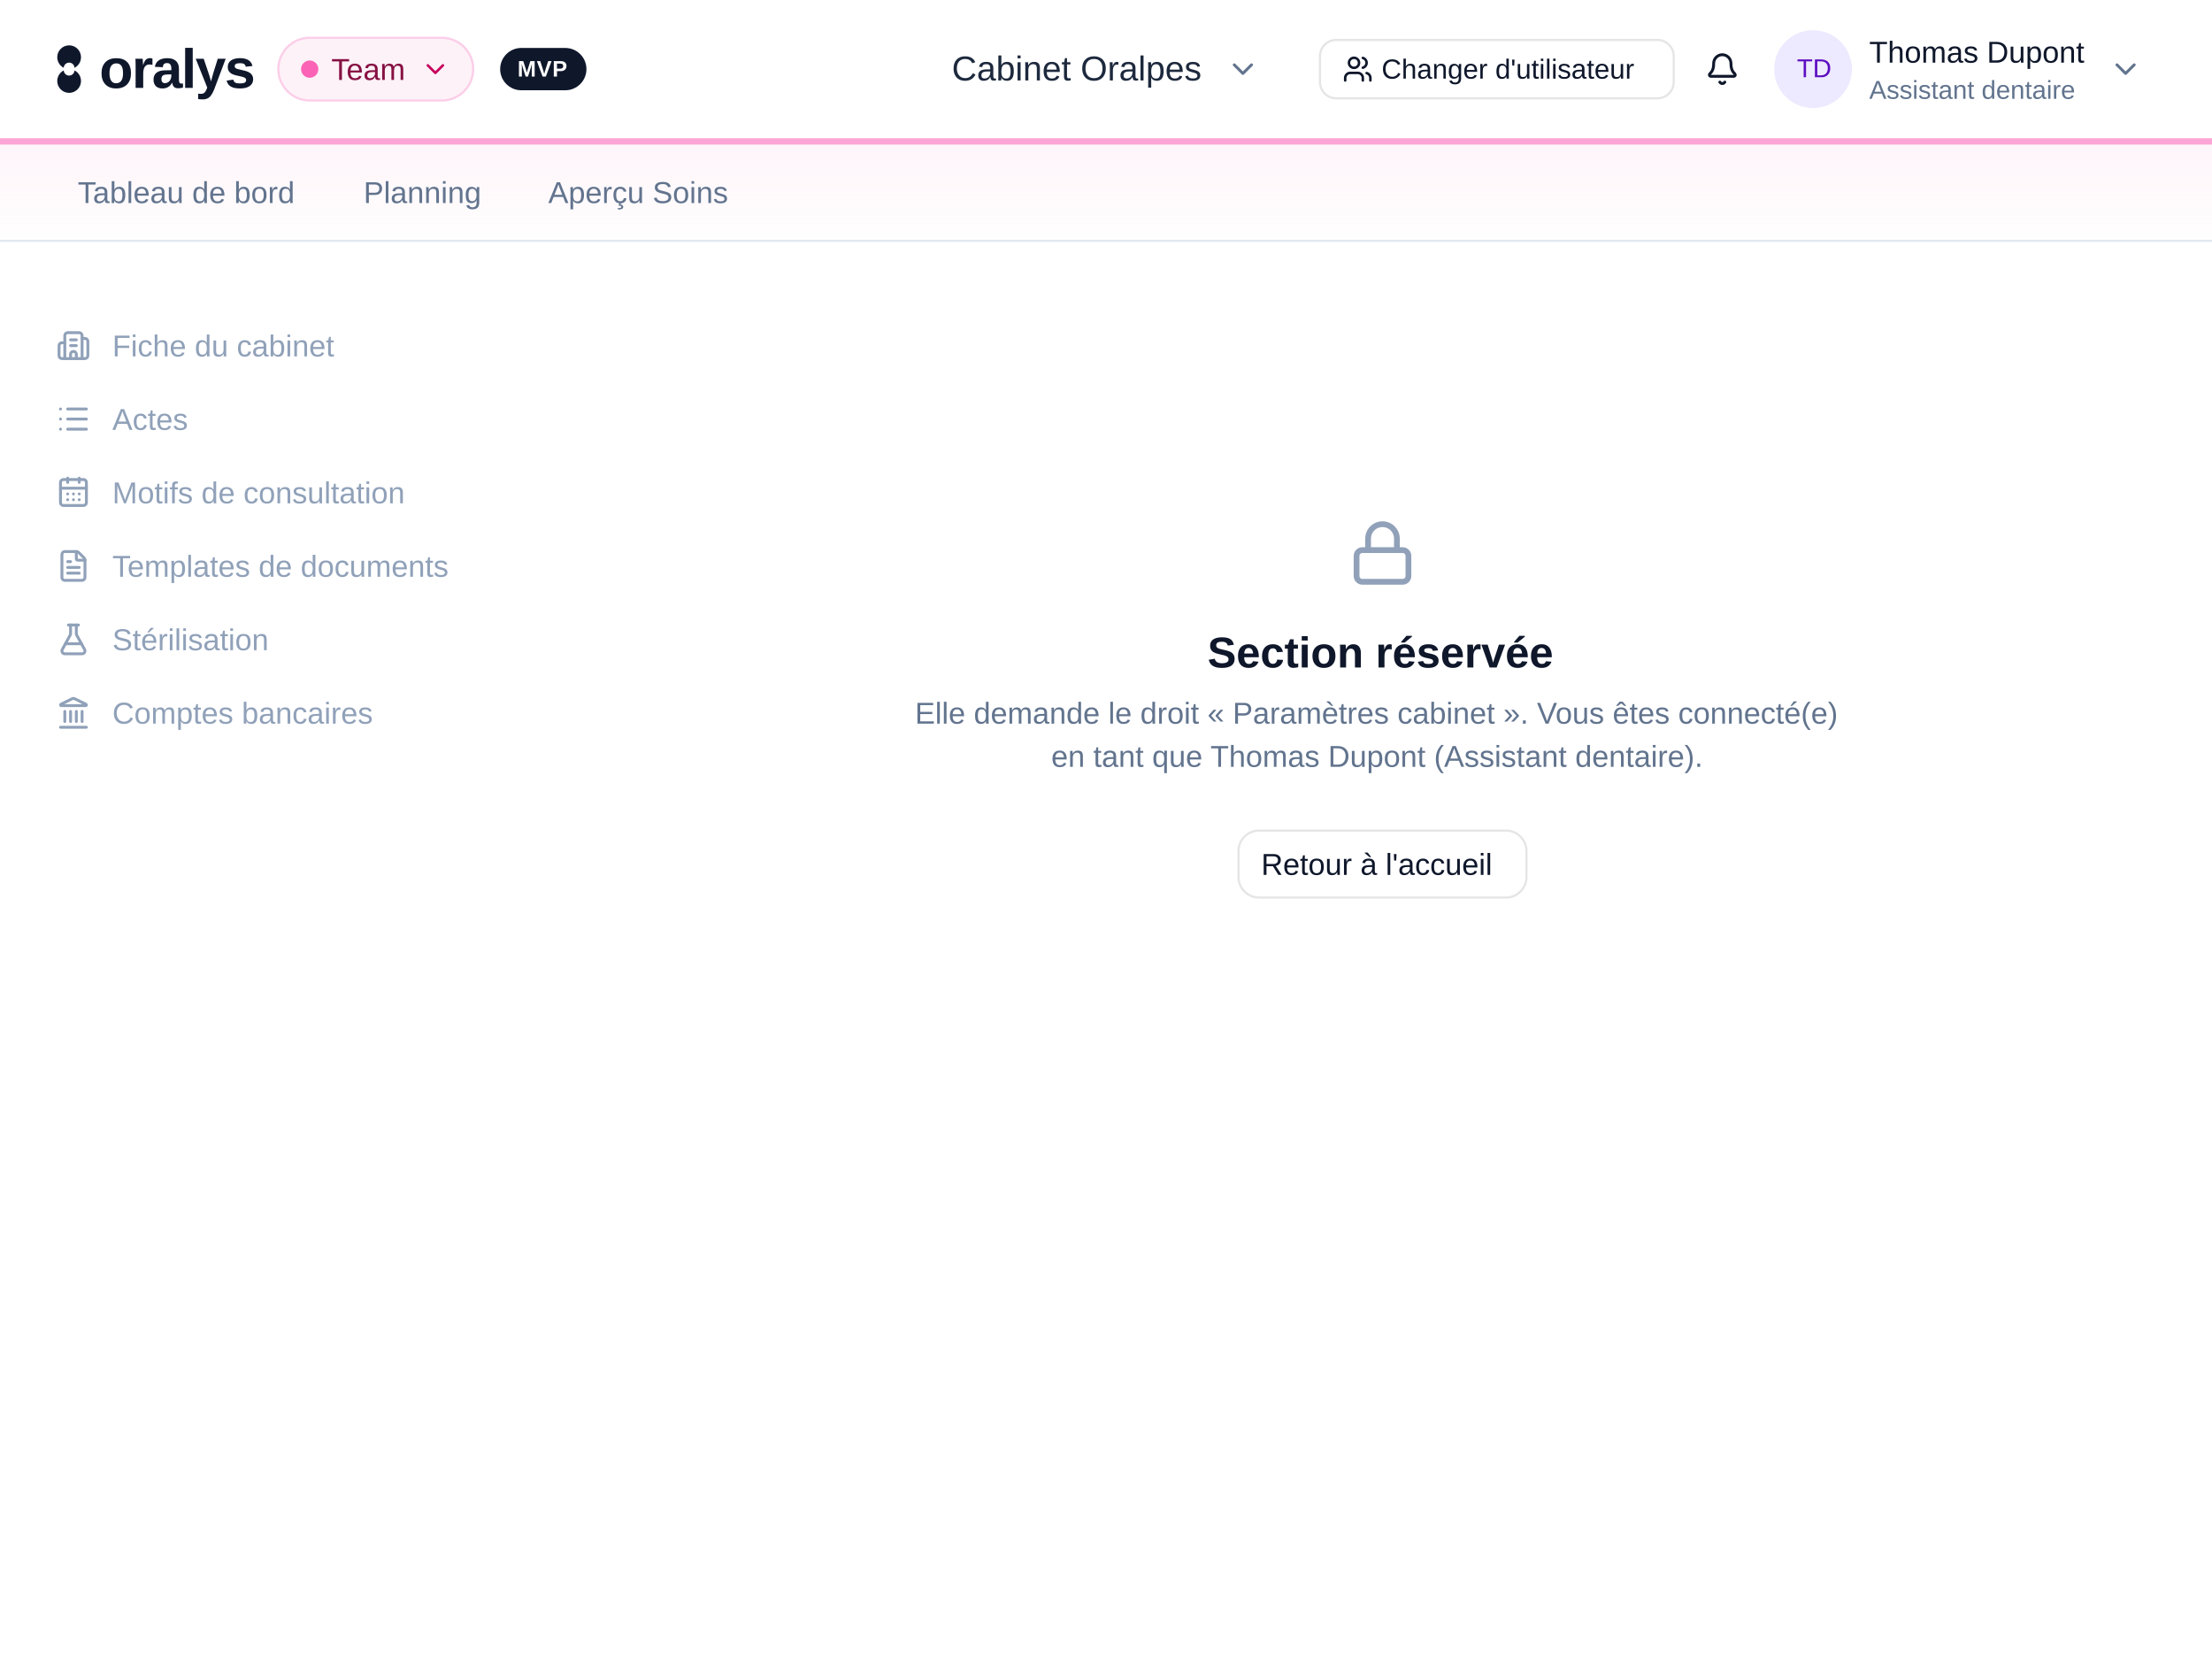
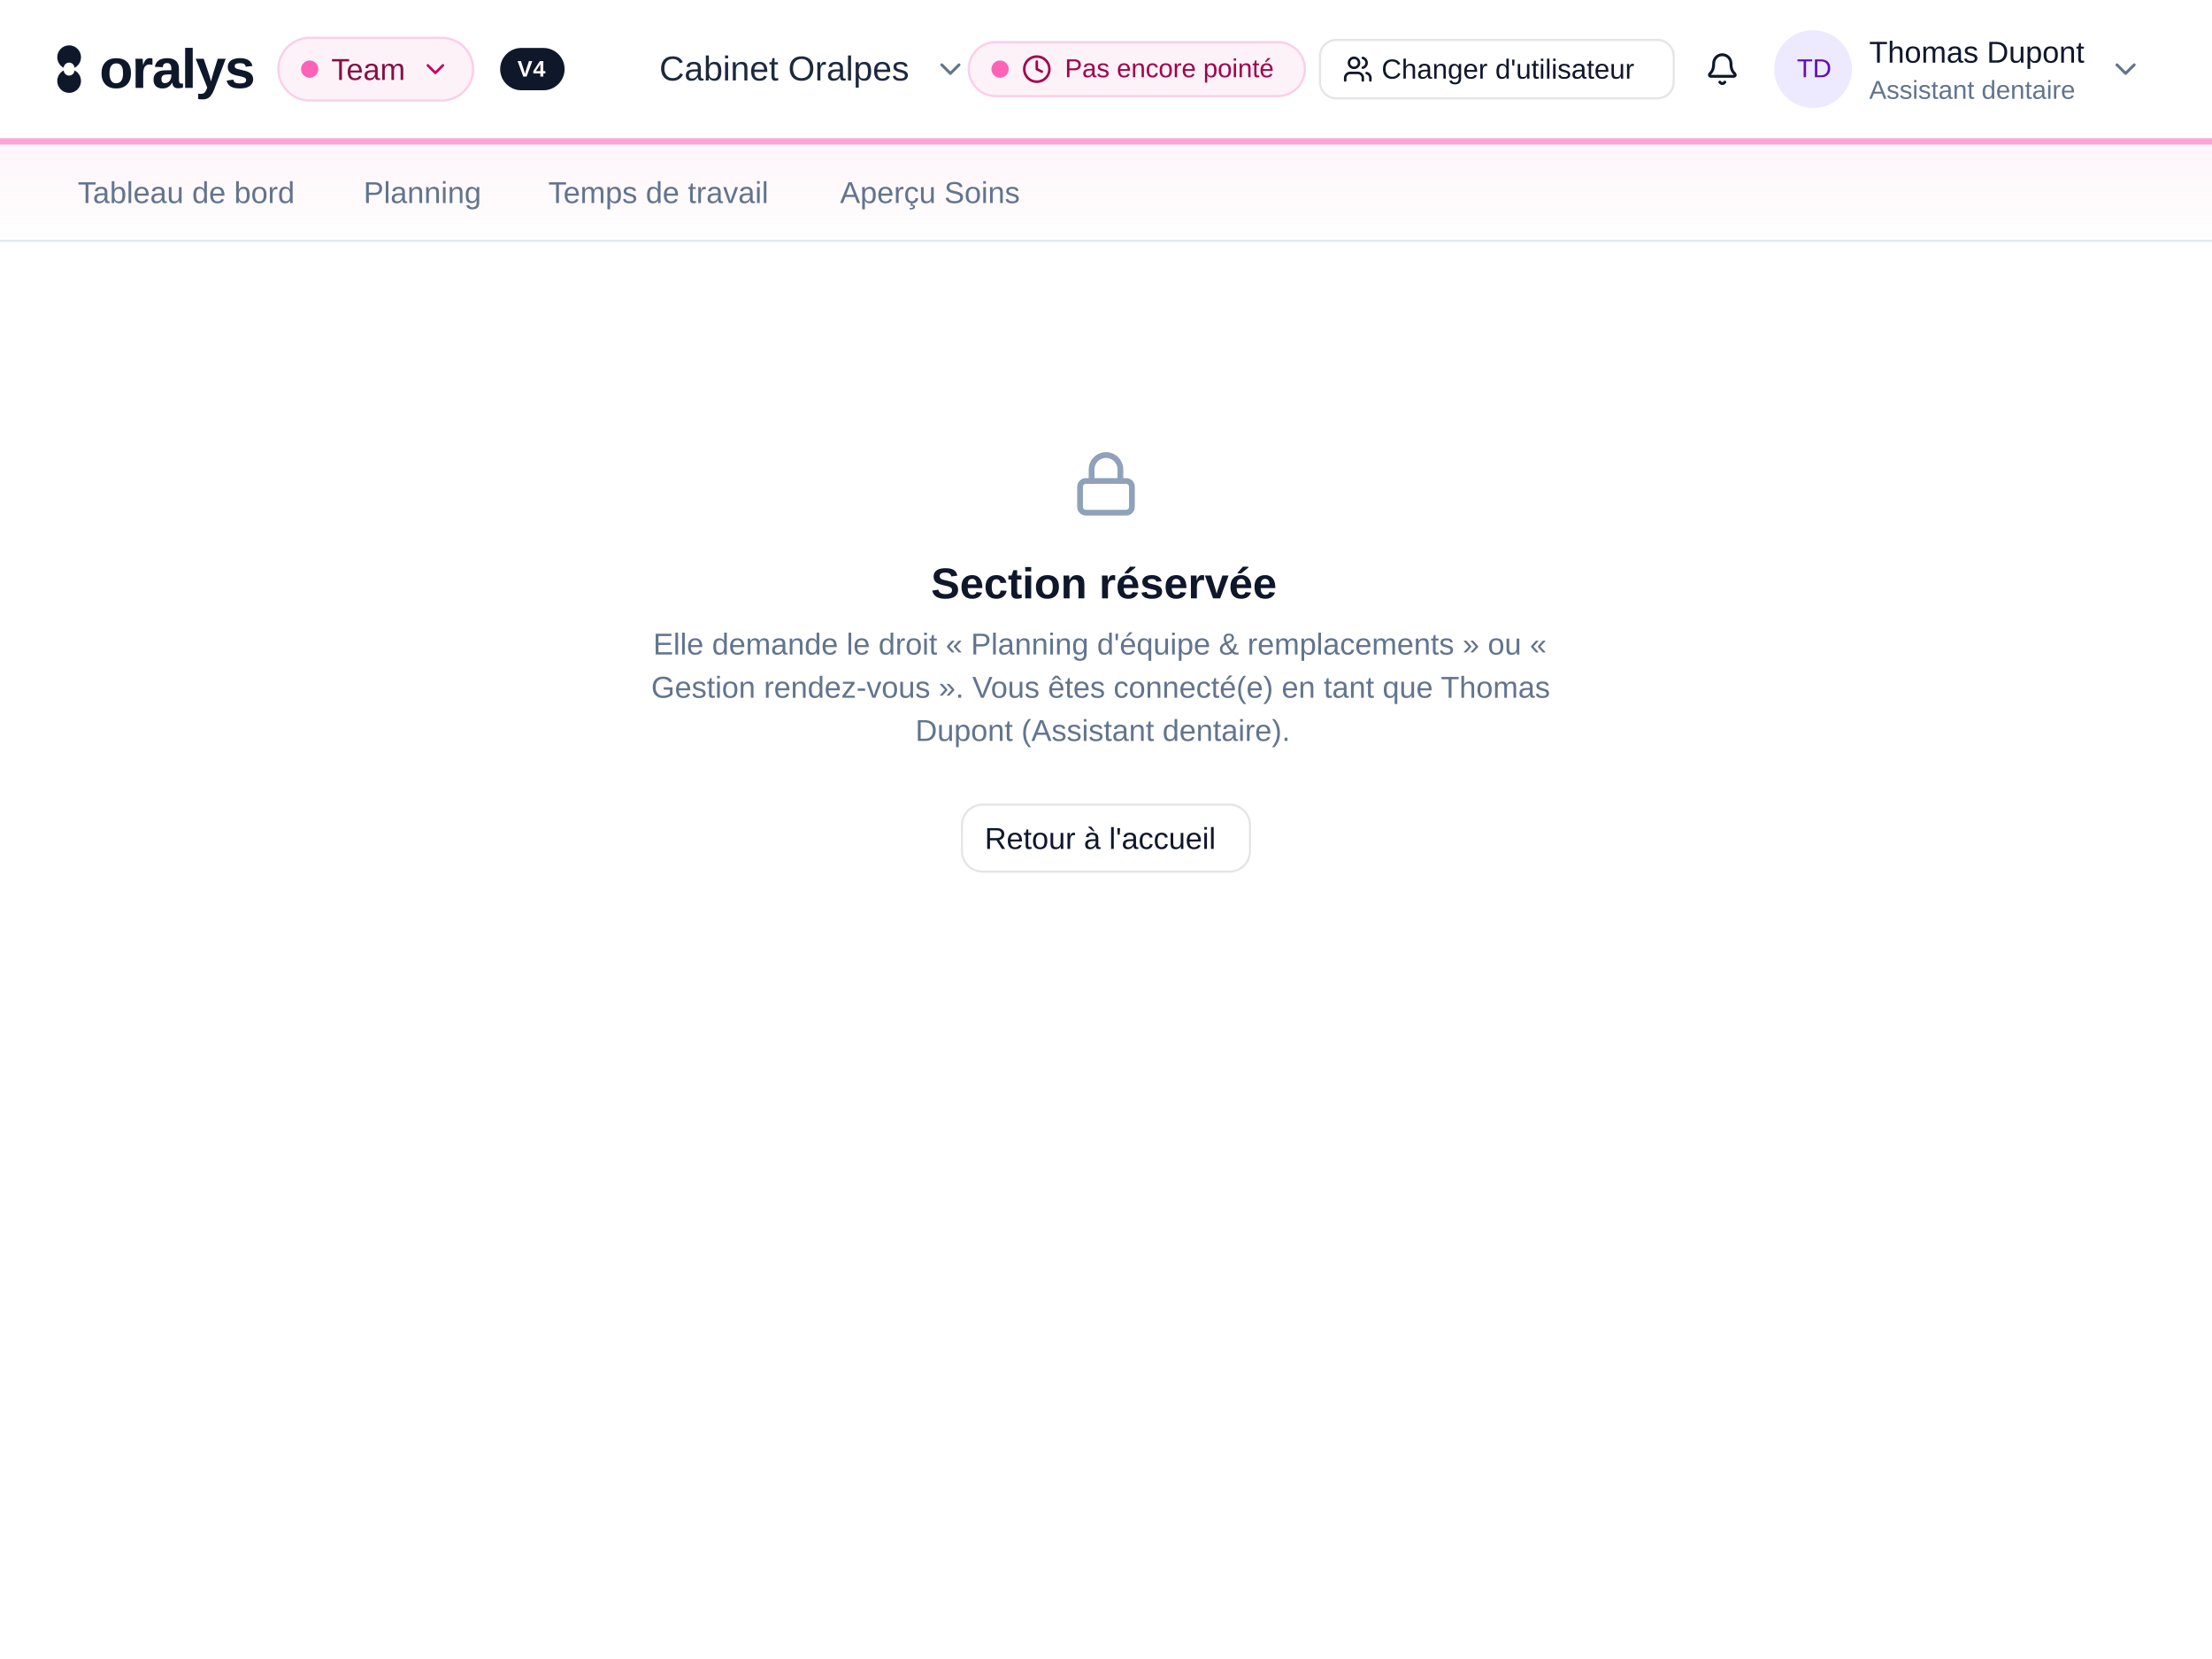
<svg xmlns="http://www.w3.org/2000/svg" width="1024" height="768" viewBox="0 0 1024 768" fill="none">
  <defs>
-     <linearGradient id="mvp--55-role-section-reservee-degrade-1" x1="0" y1="0" x2="0" y2="1">
+     <linearGradient id="55-role-section-reservee-degrade-1" x1="0" y1="0" x2="0" y2="1">
      <stop offset="0" stop-color="#fef2f8" stop-opacity="0.702" />
      <stop offset="1" stop-color="#ffffff" />
    </linearGradient>
  </defs>
-   <g id="MVP · 55 · Vues par rôle · Section réservée">
+   <g id="55 · Vues par rôle · Section réservée">
    <rect id="Fond de page" width="1024" height="768" fill="#ffffff" />
    <g id="Page">
      <rect x="0" y="0" width="1024" height="768" fill="#f8fafc" id="Fond" />
      <g id="Contenu">
        <rect x="0" y="0" width="1024" height="768" fill="#ffffff" id="Fond" />
        <g id="Header · oralys">
          <rect x="0" y="0" width="1024" height="67" fill="#ffffff" id="Fond" />
          <rect x="0" y="64" width="1024" height="3" fill="#fda5d5" id="Bordure basse" />
          <g id="Grille">
            <g id="Rangée · oralys">
              <g id="Rangée · oralys 2">
                <g id="Icon · logo">
                  <svg viewBox="0 0 16 24" x="24" y="19.99" width="16" height="24">
                    <circle cx="8" cy="6.5" r="5.5" fill="#0f172b" />
                    <circle cx="8" cy="17.5" r="5.5" fill="#0f172b" />
                    <rect x="5.5" y="9" width="5" height="6" fill="white" rx="2.5" />
                  </svg>
                </g>
                <text x="46" y="40.7" font-family="Geist, Helvetica Neue, Arial, sans-serif" font-size="25.6" font-weight="600" letter-spacing="-0.64" fill="#0f172b" xml:space="preserve">oralys</text>
              </g>
              <g id="Menu déroulant · Team">
                <rect x="128.37" y="17" width="91.17" height="30" rx="15" fill="#fdf2f8" id="Fond" />
                <rect x="128.87" y="17.5" width="90.17" height="29" rx="14.5" fill="none" stroke="#fccee8" stroke-width="1" id="Bordure" />
                <g id="Bloc">
                  <rect x="139.37" y="28" width="8" height="8" rx="4" fill="#fb64b6" id="Fond" />
                </g>
                <text x="153.37" y="37" font-family="Geist, Helvetica Neue, Arial, sans-serif" font-size="14" font-weight="500" fill="#861043" xml:space="preserve">Team</text>
                <g id="Icon · chevron-down">
                  <svg width="14" height="14" viewBox="0 0 24 24" fill="none" stroke="#c6005c" stroke-width="2" stroke-linecap="round" stroke-linejoin="round" x="194.54" y="25">
                    <path d="m6 9 6 6 6-6" />
                  </svg>
                </g>
              </g>
-               <g id="Déclencheur · MVP">
-                 <rect x="231.54" y="22.2" width="39.94" height="19.59" rx="9.8" fill="#0f172b" id="Fond" />
-                 <text x="239.54" y="35.45" font-family="Geist, Helvetica Neue, Arial, sans-serif" font-size="10.4" font-weight="600" letter-spacing="0.26" fill="#ffffff" xml:space="preserve">MVP</text>
+               <g id="Déclencheur · V4">
+                 <rect x="231.54" y="22.2" width="29.83" height="19.59" rx="9.8" fill="#0f172b" id="Fond" />
+                 <text x="239.54" y="35.45" font-family="Geist, Helvetica Neue, Arial, sans-serif" font-size="10.4" font-weight="600" letter-spacing="0.26" fill="#ffffff" xml:space="preserve">V4</text>
              </g>
            </g>
            <g id="Button · Cabinet Oralpes">
-               <text x="440.63" y="37.25" font-family="Geist, Helvetica Neue, Arial, sans-serif" font-size="16" font-weight="500" fill="#1d293d" xml:space="preserve">Cabinet Oralpes</text>
+               <text x="305.23" y="37.25" font-family="Geist, Helvetica Neue, Arial, sans-serif" font-size="16" font-weight="500" fill="#1d293d" xml:space="preserve">Cabinet Oralpes</text>
              <g id="Icon · chevron-down">
-                 <svg width="16" height="16" viewBox="0 0 24 24" fill="none" stroke="#62748e" stroke-width="2" stroke-linecap="round" stroke-linejoin="round" x="567.37" y="24">
+                 <svg width="16" height="16" viewBox="0 0 24 24" fill="none" stroke="#62748e" stroke-width="2" stroke-linecap="round" stroke-linejoin="round" x="431.97" y="24">
                  <path d="m6 9 6 6 6-6" />
                </svg>
              </g>
            </g>
-             <g id="Actions · Changer d'utilisateur">
+             <g id="Actions · Pas encore pointé">
+               <g id="Déclencheur · Pointage">
+                 <rect x="447.97" y="19" width="156.59" height="26" rx="13" fill="#fdf2f8" id="Fond" />
+                 <rect x="448.47" y="19.5" width="155.59" height="25" rx="12.5" fill="none" stroke="#fccee8" stroke-width="1" id="Bordure" />
+                 <g id="Bloc 2">
+                   <rect x="458.97" y="28" width="8" height="8" rx="4" fill="#fb64b6" id="Fond" />
+                 </g>
+                 <g id="Icon · clock">
+                   <svg width="14" height="14" viewBox="0 0 24 24" fill="none" stroke="#a3004c" stroke-width="2" stroke-linecap="round" stroke-linejoin="round" x="472.97" y="25">
+                     <circle cx="12" cy="12" r="10" />
+                     <path d="M12 6v6l4 2" />
+                   </svg>
+                 </g>
+                 <text x="492.97" y="35.75" font-family="Geist, Helvetica Neue, Arial, sans-serif" font-size="12" font-weight="500" fill="#a3004c" xml:space="preserve">Pas encore pointé</text>
+               </g>
              <g id="Button · Changer d'utilisateur">
                <rect x="610.56" y="18" width="164.75" height="28" rx="8" fill="#ffffff" id="Fond" />
                <rect x="611.06" y="18.5" width="163.75" height="27" rx="7.5" fill="none" stroke="#e5e5e5" stroke-width="1" id="Bordure" />
                <g id="Icon · users">
                  <svg width="14" height="14" viewBox="0 0 24 24" fill="none" stroke="#0f172b" stroke-width="2" stroke-linecap="round" stroke-linejoin="round" x="621.56" y="25">
                    <path d="M16 21v-2a4 4 0 0 0-4-4H6a4 4 0 0 0-4 4v2" />
                    <path d="M16 3.128a4 4 0 0 1 0 7.744" />
                    <path d="M22 21v-2a4 4 0 0 0-3-3.87" />
                    <circle cx="9" cy="7" r="4" />
                  </svg>
                </g>
                <text x="639.56" y="36.4" font-family="Geist, Helvetica Neue, Arial, sans-serif" font-size="12.8" font-weight="500" fill="#0f172b" xml:space="preserve">Changer d'utilisateur</text>
              </g>
              <g id="Icon · bell">
                <svg width="16" height="16" viewBox="0 0 24 24" fill="none" stroke="#0f172b" stroke-width="2" stroke-linecap="round" stroke-linejoin="round" x="789.31" y="24">
                  <path d="M10.268 21a2 2 0 0 0 3.464 0" />
                  <path d="M3.262 15.326A1 1 0 0 0 4 17h16a1 1 0 0 0 .74-1.673C19.41 13.956 18 12.499 18 8A6 6 0 0 0 6 8c0 4.499-1.411 5.956-2.738 7.326" />
                </svg>
              </g>
              <g id="Menu déroulant · Menu utilisateur">
                <g id="Initiales · TD">
                  <rect x="821.31" y="14" width="36" height="36" rx="18" fill="#ede9fe" id="Fond" />
                  <text x="831.85" y="35.75" font-family="Geist, Helvetica Neue, Arial, sans-serif" font-size="12" font-weight="500" fill="#5d0ec0" xml:space="preserve">TD</text>
                </g>
                <g id="Bloc · Thomas Dupont">
                  <text x="865.31" y="29" font-family="Geist, Helvetica Neue, Arial, sans-serif" font-size="14" font-weight="500" fill="#0f172b" xml:space="preserve">Thomas Dupont</text>
                  <text x="865.31" y="45.75" font-family="Geist, Helvetica Neue, Arial, sans-serif" font-size="12" font-weight="400" fill="#62748e" xml:space="preserve">Assistant dentaire</text>
                </g>
                <g id="Icon · chevron-down">
                  <svg width="16" height="16" viewBox="0 0 24 24" fill="none" stroke="#62748e" stroke-width="2" stroke-linecap="round" stroke-linejoin="round" x="976" y="24">
                    <path d="m6 9 6 6 6-6" />
                  </svg>
                </g>
              </g>
            </g>
          </g>
        </g>
        <g id="Navigation · Tableau de bord">
-           <rect x="0" y="67" width="1024" height="45" fill="url(#mvp--55-role-section-reservee-degrade-1)" id="Fond" />
+           <rect x="0" y="67" width="1024" height="45" fill="url(#55-role-section-reservee-degrade-1)" id="Fond" />
          <rect x="0" y="111" width="1024" height="1" fill="#e2e8f0" id="Bordure basse" />
          <g id="Liste · Tableau de bord">
            <text x="36" y="94" font-family="Geist, Helvetica Neue, Arial, sans-serif" font-size="14" font-weight="500" fill="#62748e" xml:space="preserve">Tableau de bord</text>
            <text x="168.3" y="94" font-family="Geist, Helvetica Neue, Arial, sans-serif" font-size="14" font-weight="500" fill="#62748e" xml:space="preserve">Planning</text>
-             <text x="253.81" y="94" font-family="Geist, Helvetica Neue, Arial, sans-serif" font-size="14" font-weight="500" fill="#62748e" xml:space="preserve">Aperçu Soins</text>
+             <text x="253.81" y="94" font-family="Geist, Helvetica Neue, Arial, sans-serif" font-size="14" font-weight="500" fill="#62748e" xml:space="preserve">Temps de travail</text>
+             <text x="388.87" y="94" font-family="Geist, Helvetica Neue, Arial, sans-serif" font-size="14" font-weight="500" fill="#62748e" xml:space="preserve">Aperçu Soins</text>
          </g>
        </g>
-         <g id="Rangée · Fiche du cabinet">
-           <g id="Liste · Fiche du cabinet">
-             <g id="Rangée · Fiche du cabinet 2">
-               <g id="Icon · building-complex">
-                 <svg width="16" height="16" viewBox="0 0 24 24" fill="none" stroke="#90a1b9" stroke-width="2" stroke-linecap="round" stroke-linejoin="round" x="26" y="152">
-                   <path d="M10 12h4" />
-                   <path d="M10 8h4" />
-                   <path d="M14 21v-3a2 2 0 0 0-4 0v3" />
-                   <path d="M6 10H4a2 2 0 0 0-2 2v7a2 2 0 0 0 2 2h16a2 2 0 0 0 2-2V9a2 2 0 0 0-2-2h-2" />
-                   <path d="M6 21V5a2 2 0 0 1 2-2h8a2 2 0 0 1 2 2v16" />
-                 </svg>
-               </g>
-               <text x="52" y="165" font-family="Geist, Helvetica Neue, Arial, sans-serif" font-size="14" font-weight="400" fill="#90a1b9" xml:space="preserve">Fiche du cabinet</text>
-             </g>
-             <g id="Rangée · Actes">
-               <g id="Icon · list">
-                 <svg width="16" height="16" viewBox="0 0 24 24" fill="none" stroke="#90a1b9" stroke-width="2" stroke-linecap="round" stroke-linejoin="round" x="26" y="186">
-                   <path d="M3 5h.01" />
-                   <path d="M3 12h.01" />
-                   <path d="M3 19h.01" />
-                   <path d="M8 5h13" />
-                   <path d="M8 12h13" />
-                   <path d="M8 19h13" />
-                 </svg>
-               </g>
-               <text x="52" y="199" font-family="Geist, Helvetica Neue, Arial, sans-serif" font-size="14" font-weight="400" fill="#90a1b9" xml:space="preserve">Actes</text>
-             </g>
-             <g id="Rangée · Motifs de consultation">
-               <g id="Icon · calendar-days">
-                 <svg width="16" height="16" viewBox="0 0 24 24" fill="none" stroke="#90a1b9" stroke-width="2" stroke-linecap="round" stroke-linejoin="round" x="26" y="220">
-                   <path d="M8 2v3" />
-                   <path d="M16 2v3" />
-                   <rect x="3" y="3" width="18" height="18" rx="2" />
-                   <path d="M3 9h18" />
-                   <path d="M8 13h.01" />
-                   <path d="M12 13h.01" />
-                   <path d="M16 13h.01" />
-                   <path d="M8 17h.01" />
-                   <path d="M12 17h.01" />
-                   <path d="M16 17h.01" />
-                 </svg>
-               </g>
-               <text x="52" y="233" font-family="Geist, Helvetica Neue, Arial, sans-serif" font-size="14" font-weight="400" fill="#90a1b9" xml:space="preserve">Motifs de consultation</text>
-             </g>
-             <g id="Rangée · Templates de documents">
-               <g id="Icon · file-text">
-                 <svg width="16" height="16" viewBox="0 0 24 24" fill="none" stroke="#90a1b9" stroke-width="2" stroke-linecap="round" stroke-linejoin="round" x="26" y="254">
-                   <path d="M6 22a2 2 0 0 1-2-2V4a2 2 0 0 1 2-2h8a2.4 2.4 0 0 1 1.704.706l3.588 3.588A2.4 2.4 0 0 1 20 8v12a2 2 0 0 1-2 2z" />
-                   <path d="M14 2v5a1 1 0 0 0 1 1h5" />
-                   <path d="M10 9H8" />
-                   <path d="M16 13H8" />
-                   <path d="M16 17H8" />
-                 </svg>
-               </g>
-               <text x="52" y="267" font-family="Geist, Helvetica Neue, Arial, sans-serif" font-size="14" font-weight="400" fill="#90a1b9" xml:space="preserve">Templates de documents</text>
-             </g>
-             <g id="Rangée · Stérilisation">
-               <g id="Icon · flask-conical">
-                 <svg width="16" height="16" viewBox="0 0 24 24" fill="none" stroke="#90a1b9" stroke-width="2" stroke-linecap="round" stroke-linejoin="round" x="26" y="288">
-                   <path d="M14 2v6a2 2 0 0 0 .245.96l5.51 10.08A2 2 0 0 1 18 22H6a2 2 0 0 1-1.755-2.96l5.51-10.08A2 2 0 0 0 10 8V2" />
-                   <path d="M6.453 15h11.094" />
-                   <path d="M8.5 2h7" />
-                 </svg>
-               </g>
-               <text x="52" y="301" font-family="Geist, Helvetica Neue, Arial, sans-serif" font-size="14" font-weight="400" fill="#90a1b9" xml:space="preserve">Stérilisation</text>
-             </g>
-             <g id="Rangée · Comptes bancaires">
-               <g id="Icon · landmark">
-                 <svg width="16" height="16" viewBox="0 0 24 24" fill="none" stroke="#90a1b9" stroke-width="2" stroke-linecap="round" stroke-linejoin="round" x="26" y="322">
-                   <path d="M10 18v-7" />
-                   <path d="M11.119 2.205a2 2 0 0 1 1.762 0l7.84 3.846A.5.5 0 0 1 20.5 7h-17a.5.5 0 0 1-.22-.949z" />
-                   <path d="M14 18v-7" />
-                   <path d="M18 18v-7" />
-                   <path d="M3 22h18" />
-                   <path d="M6 18v-7" />
-                 </svg>
-               </g>
-               <text x="52" y="335" font-family="Geist, Helvetica Neue, Arial, sans-serif" font-size="14" font-weight="400" fill="#90a1b9" xml:space="preserve">Comptes bancaires</text>
-             </g>
+         <g id="Bloc · Section réservée 2">
+           <g id="Icon · lock">
+             <svg width="32" height="32" viewBox="0 0 24 24" fill="none" stroke="#90a1b9" stroke-width="2" stroke-linecap="round" stroke-linejoin="round" x="496" y="208">
+               <rect width="18" height="11" x="3" y="11" rx="2" ry="2" />
+               <path d="M7 11V7a5 5 0 0 1 10 0v4" />
+             </svg>
          </g>
-           <g id="Bloc · Section réservée 3">
-             <g id="Icon · lock">
-               <svg width="32" height="32" viewBox="0 0 24 24" fill="none" stroke="#90a1b9" stroke-width="2" stroke-linecap="round" stroke-linejoin="round" x="624" y="240">
-                 <rect width="18" height="11" x="3" y="11" rx="2" ry="2" />
-                 <path d="M7 11V7a5 5 0 0 1 10 0v4" />
-               </svg>
-             </g>
-             <text x="558.98" y="309" font-family="Geist, Helvetica Neue, Arial, sans-serif" font-size="20" font-weight="600" fill="#0f172b" xml:space="preserve">Section réservée</text>
-             <g id="Paragraphe · Elle demande le droit « Paramètres cabin">
-               <text x="423.56" y="335" font-family="Geist, Helvetica Neue, Arial, sans-serif" font-size="14" font-weight="400" fill="#62748e" xml:space="preserve">Elle demande le droit « Paramètres cabinet ». Vous êtes connecté(e)</text>
-               <text x="486.64" y="355" font-family="Geist, Helvetica Neue, Arial, sans-serif" font-size="14" font-weight="400" fill="#62748e" xml:space="preserve">en tant que Thomas Dupont (Assistant dentaire).</text>
-             </g>
-             <g id="Button · Retour à l'accueil">
-               <rect x="572.84" y="384" width="134.31" height="32" rx="10" fill="#ffffff" id="Fond" />
-               <rect x="573.34" y="384.5" width="133.31" height="31" rx="9.5" fill="none" stroke="#e5e5e5" stroke-width="1" id="Bordure" />
-               <text x="583.84" y="405" font-family="Geist, Helvetica Neue, Arial, sans-serif" font-size="14" font-weight="500" fill="#0f172b" xml:space="preserve">Retour à l'accueil</text>
-             </g>
+           <text x="430.98" y="277" font-family="Geist, Helvetica Neue, Arial, sans-serif" font-size="20" font-weight="600" fill="#0f172b" xml:space="preserve">Section réservée</text>
+           <g id="Paragraphe · Elle demande le droit « Planning d'équip">
+             <text x="302.38" y="303" font-family="Geist, Helvetica Neue, Arial, sans-serif" font-size="14" font-weight="400" fill="#62748e" xml:space="preserve">Elle demande le droit « Planning d'équipe &amp; remplacements » ou «</text>
+             <text x="301.48" y="323" font-family="Geist, Helvetica Neue, Arial, sans-serif" font-size="14" font-weight="400" fill="#62748e" xml:space="preserve">Gestion rendez-vous ». Vous êtes connecté(e) en tant que Thomas</text>
+             <text x="423.75" y="343" font-family="Geist, Helvetica Neue, Arial, sans-serif" font-size="14" font-weight="400" fill="#62748e" xml:space="preserve">Dupont (Assistant dentaire).</text>
+           </g>
+           <g id="Button · Retour à l'accueil">
+             <rect x="444.84" y="372" width="134.31" height="32" rx="10" fill="#ffffff" id="Fond" />
+             <rect x="445.34" y="372.5" width="133.31" height="31" rx="9.5" fill="none" stroke="#e5e5e5" stroke-width="1" id="Bordure" />
+             <text x="455.84" y="393" font-family="Geist, Helvetica Neue, Arial, sans-serif" font-size="14" font-weight="500" fill="#0f172b" xml:space="preserve">Retour à l'accueil</text>
          </g>
        </g>
      </g>
    </g>
  </g>
</svg>
